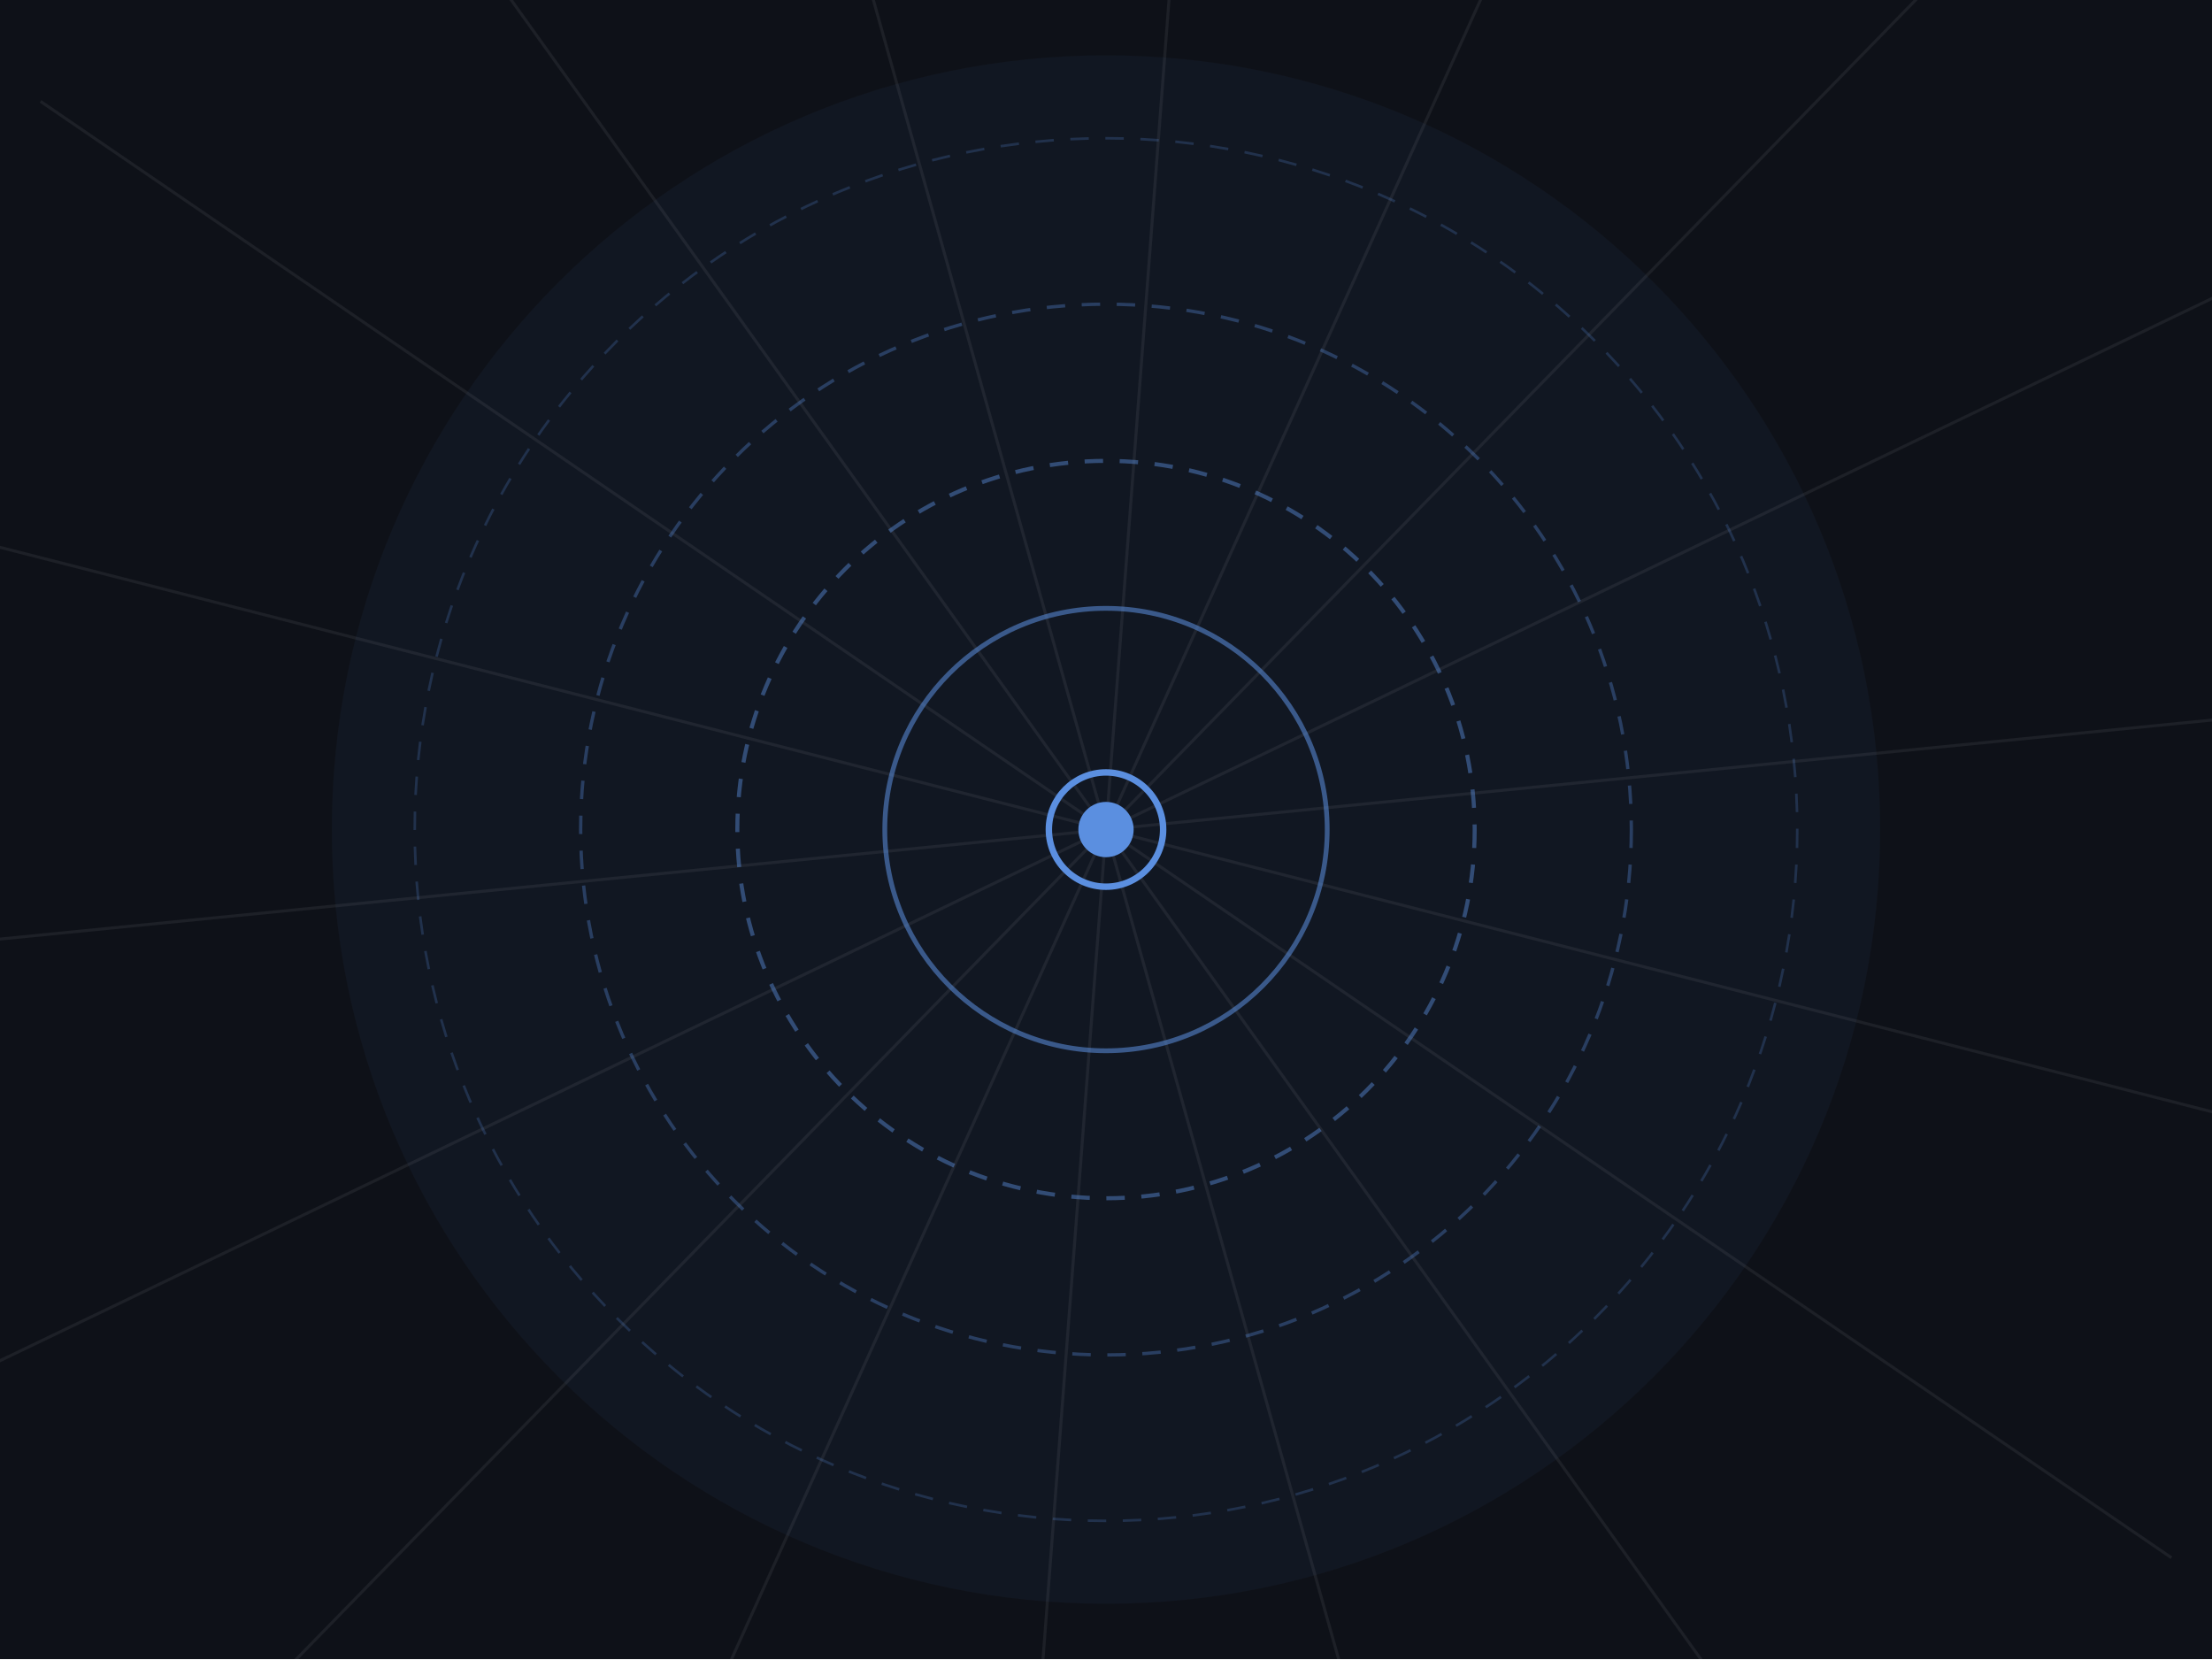
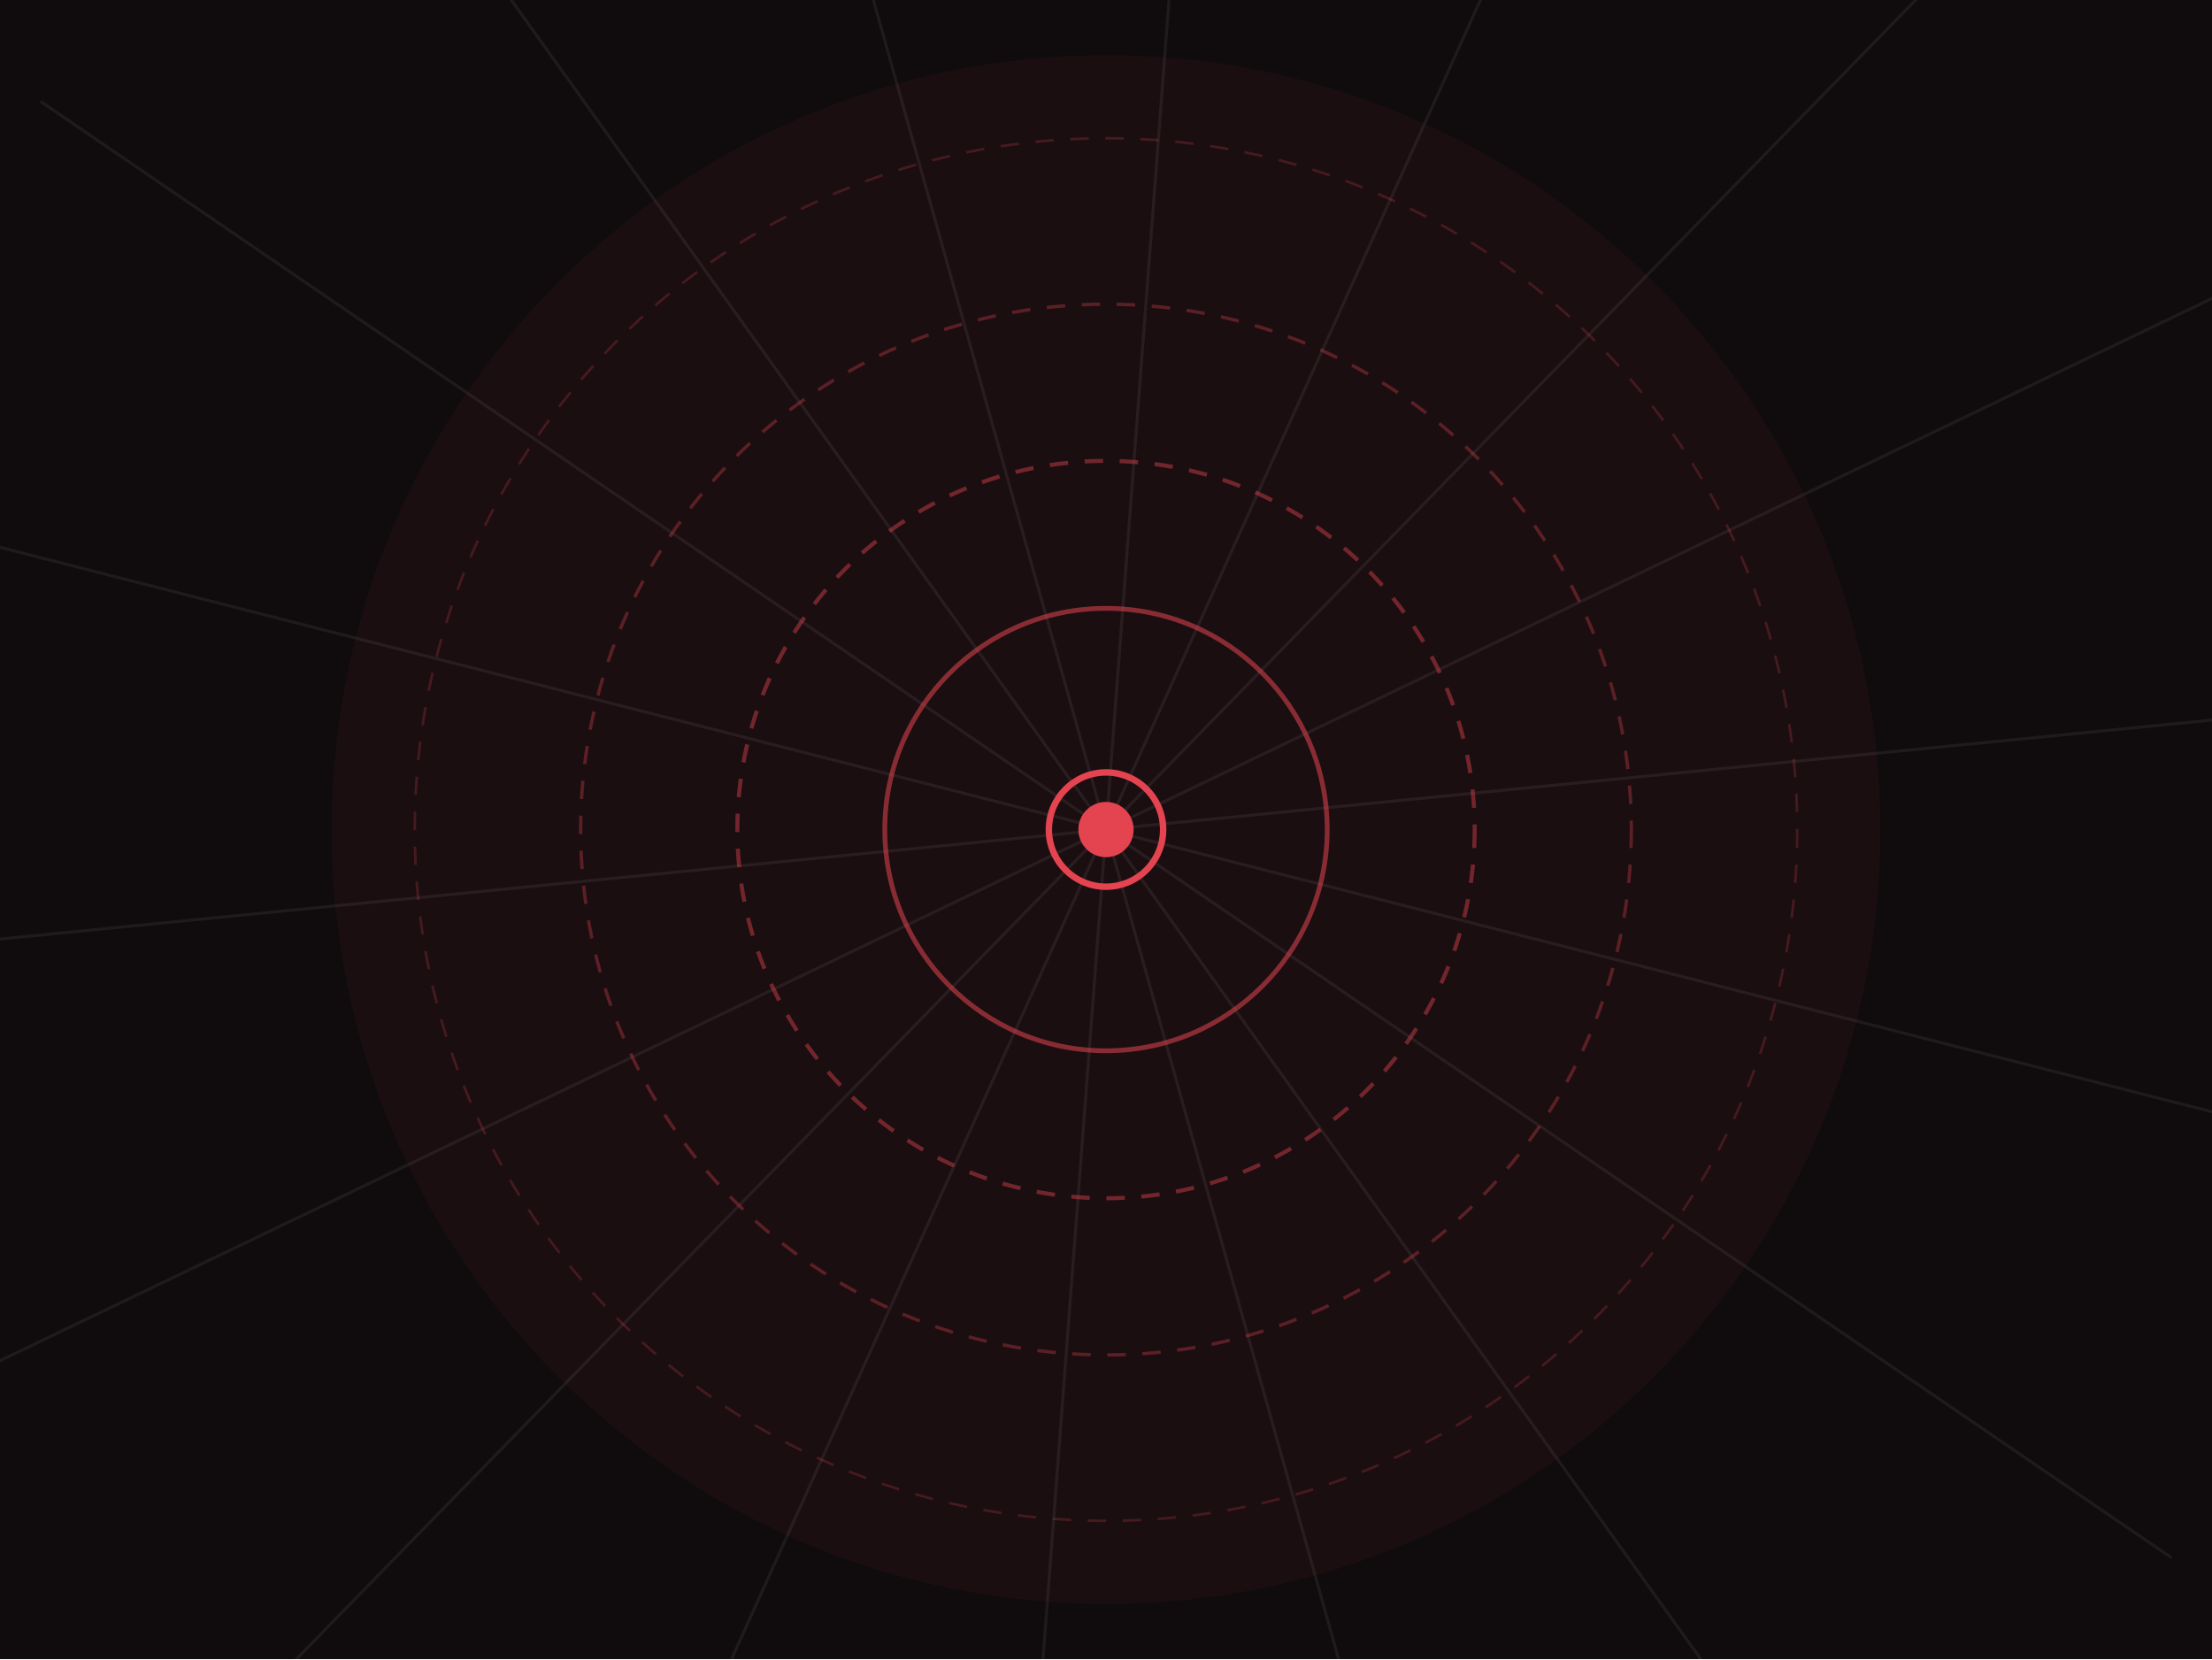
<svg xmlns="http://www.w3.org/2000/svg" viewBox="0 0 1200 900" width="1200" height="900" role="img" aria-label="Service area radius">
  <defs />
  <style>.rg{animation:rg 4.5s ease-out infinite;transform-origin:600px 450px}@keyframes rg{0%{transform:scale(.7);opacity:0}35%{opacity:.55}100%{transform:scale(1.12);opacity:0}}@media (prefers-reduced-motion: reduce){*{animation:none!important}.dw{stroke-dashoffset:0!important}.fin{opacity:1!important}}</style>
-   <rect width="1200" height="900" fill="#0e1118" />
-   <line x1="-78" y1="277" x2="1278" y2="623" stroke="#f2f4f9" stroke-width="1.6" opacity="0.07" />
-   <line x1="22" y1="55" x2="1178" y2="845" stroke="#f2f4f9" stroke-width="1.6" opacity="0.07" />
-   <line x1="192" y1="-119" x2="1008" y2="1019" stroke="#f2f4f9" stroke-width="1.6" opacity="0.07" />
-   <line x1="411" y1="-224" x2="789" y2="1124" stroke="#f2f4f9" stroke-width="1.6" opacity="0.07" />
-   <line x1="653" y1="-248" x2="547" y2="1148" stroke="#f2f4f9" stroke-width="1.6" opacity="0.07" />
-   <line x1="888" y1="-188" x2="312" y2="1088" stroke="#f2f4f9" stroke-width="1.6" opacity="0.07" />
-   <line x1="1089" y1="-51" x2="111" y2="951" stroke="#f2f4f9" stroke-width="1.6" opacity="0.07" />
-   <line x1="1231" y1="147" x2="-31" y2="753" stroke="#f2f4f9" stroke-width="1.6" opacity="0.07" />
-   <line x1="1297" y1="381" x2="-97" y2="519" stroke="#f2f4f9" stroke-width="1.6" opacity="0.07" />
-   <circle cx="600" cy="450" r="420" fill="#5b8fe0" opacity="0.05" />
-   <circle class="rg" cx="600" cy="450" r="120" fill="none" stroke="#5b8fe0" stroke-width="2.6" opacity="0.55" stroke-dasharray="none" style="animation-delay:0.0s" />
-   <circle class="rg" cx="600" cy="450" r="200" fill="none" stroke="#5b8fe0" stroke-width="2.2" opacity="0.44" stroke-dasharray="10 9" style="animation-delay:0.5s" />
-   <circle class="rg" cx="600" cy="450" r="285" fill="none" stroke="#5b8fe0" stroke-width="1.8" opacity="0.33" stroke-dasharray="10 9" style="animation-delay:1.0s" />
-   <circle class="rg" cx="600" cy="450" r="375" fill="none" stroke="#5b8fe0" stroke-width="1.4" opacity="0.22" stroke-dasharray="10 9" style="animation-delay:1.5s" />
-   <circle cx="600" cy="450" r="15" fill="#5b8fe0" />
-   <circle cx="600" cy="450" r="31" fill="none" stroke="#5b8fe0" stroke-width="3.5" />
+   <rect width="1200" height="900" fill="#100c0d" />
+   <line x1="-78" y1="277" x2="1278" y2="623" stroke="#f7f3f3" stroke-width="1.6" opacity="0.07" />
+   <line x1="22" y1="55" x2="1178" y2="845" stroke="#f7f3f3" stroke-width="1.6" opacity="0.07" />
+   <line x1="192" y1="-119" x2="1008" y2="1019" stroke="#f7f3f3" stroke-width="1.6" opacity="0.07" />
+   <line x1="411" y1="-224" x2="789" y2="1124" stroke="#f7f3f3" stroke-width="1.6" opacity="0.07" />
+   <line x1="653" y1="-248" x2="547" y2="1148" stroke="#f7f3f3" stroke-width="1.6" opacity="0.07" />
+   <line x1="888" y1="-188" x2="312" y2="1088" stroke="#f7f3f3" stroke-width="1.6" opacity="0.07" />
+   <line x1="1089" y1="-51" x2="111" y2="951" stroke="#f7f3f3" stroke-width="1.6" opacity="0.07" />
+   <line x1="1231" y1="147" x2="-31" y2="753" stroke="#f7f3f3" stroke-width="1.6" opacity="0.07" />
+   <line x1="1297" y1="381" x2="-97" y2="519" stroke="#f7f3f3" stroke-width="1.6" opacity="0.07" />
+   <circle cx="600" cy="450" r="420" fill="#e44350" opacity="0.05" />
+   <circle class="rg" cx="600" cy="450" r="120" fill="none" stroke="#e44350" stroke-width="2.6" opacity="0.55" stroke-dasharray="none" style="animation-delay:0.0s" />
+   <circle class="rg" cx="600" cy="450" r="200" fill="none" stroke="#e44350" stroke-width="2.2" opacity="0.44" stroke-dasharray="10 9" style="animation-delay:0.5s" />
+   <circle class="rg" cx="600" cy="450" r="285" fill="none" stroke="#e44350" stroke-width="1.8" opacity="0.33" stroke-dasharray="10 9" style="animation-delay:1.0s" />
+   <circle class="rg" cx="600" cy="450" r="375" fill="none" stroke="#e44350" stroke-width="1.4" opacity="0.22" stroke-dasharray="10 9" style="animation-delay:1.5s" />
+   <circle cx="600" cy="450" r="15" fill="#e44350" />
+   <circle cx="600" cy="450" r="31" fill="none" stroke="#e44350" stroke-width="3.5" />
</svg>
